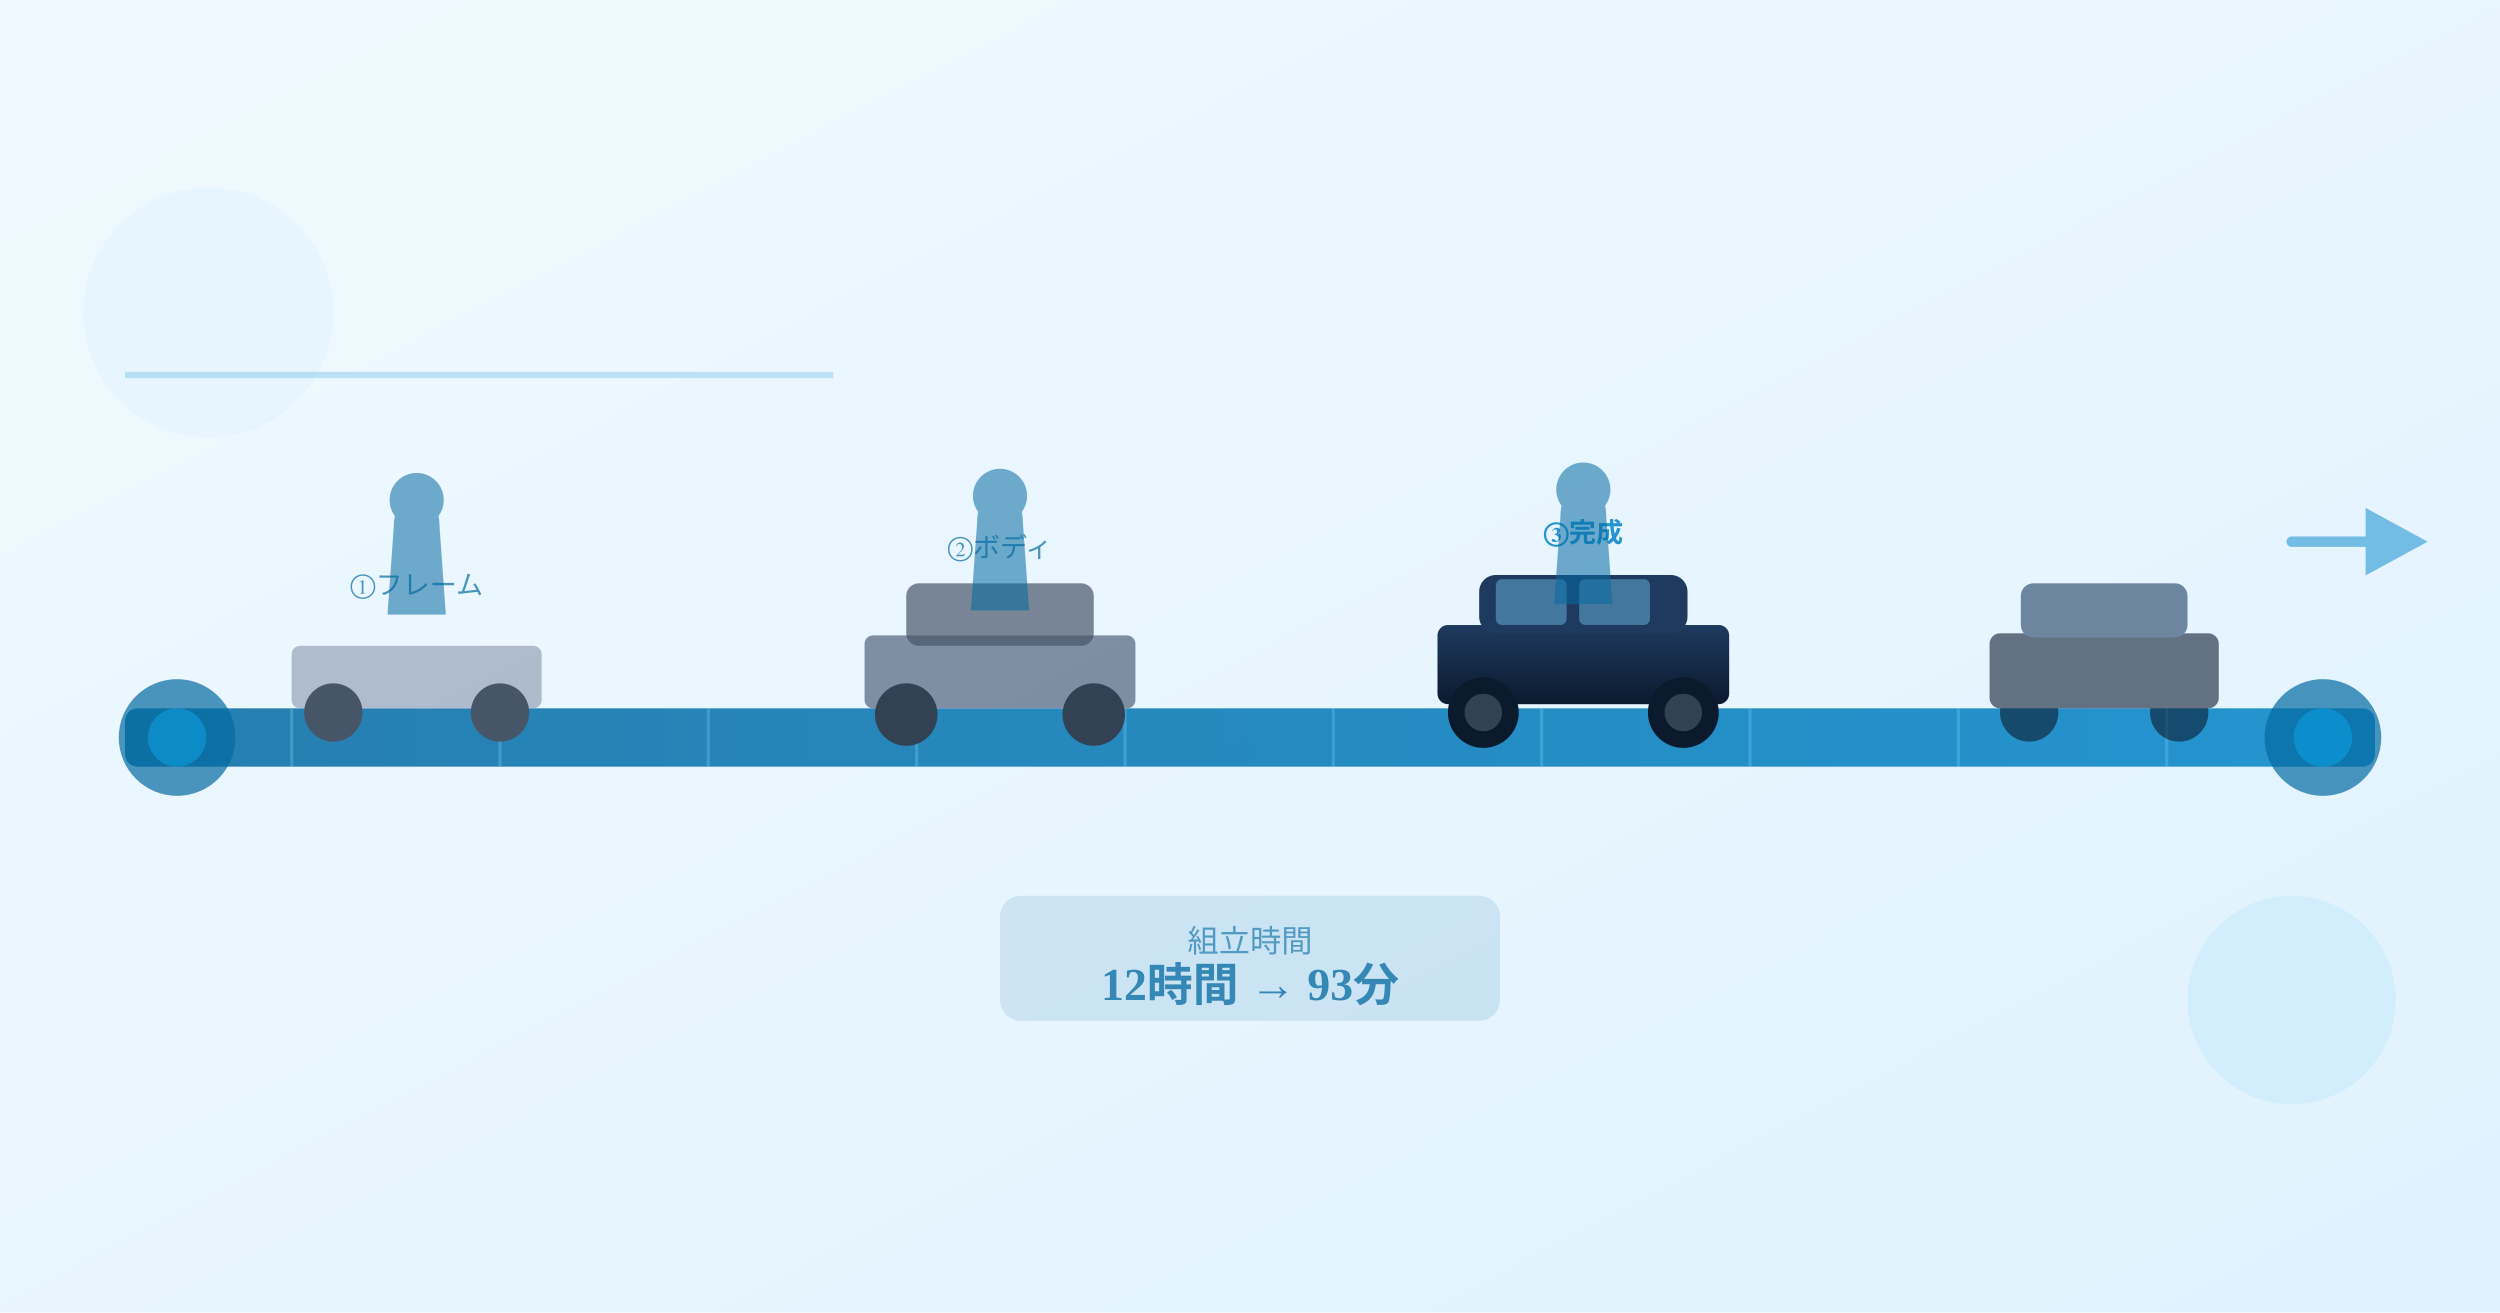
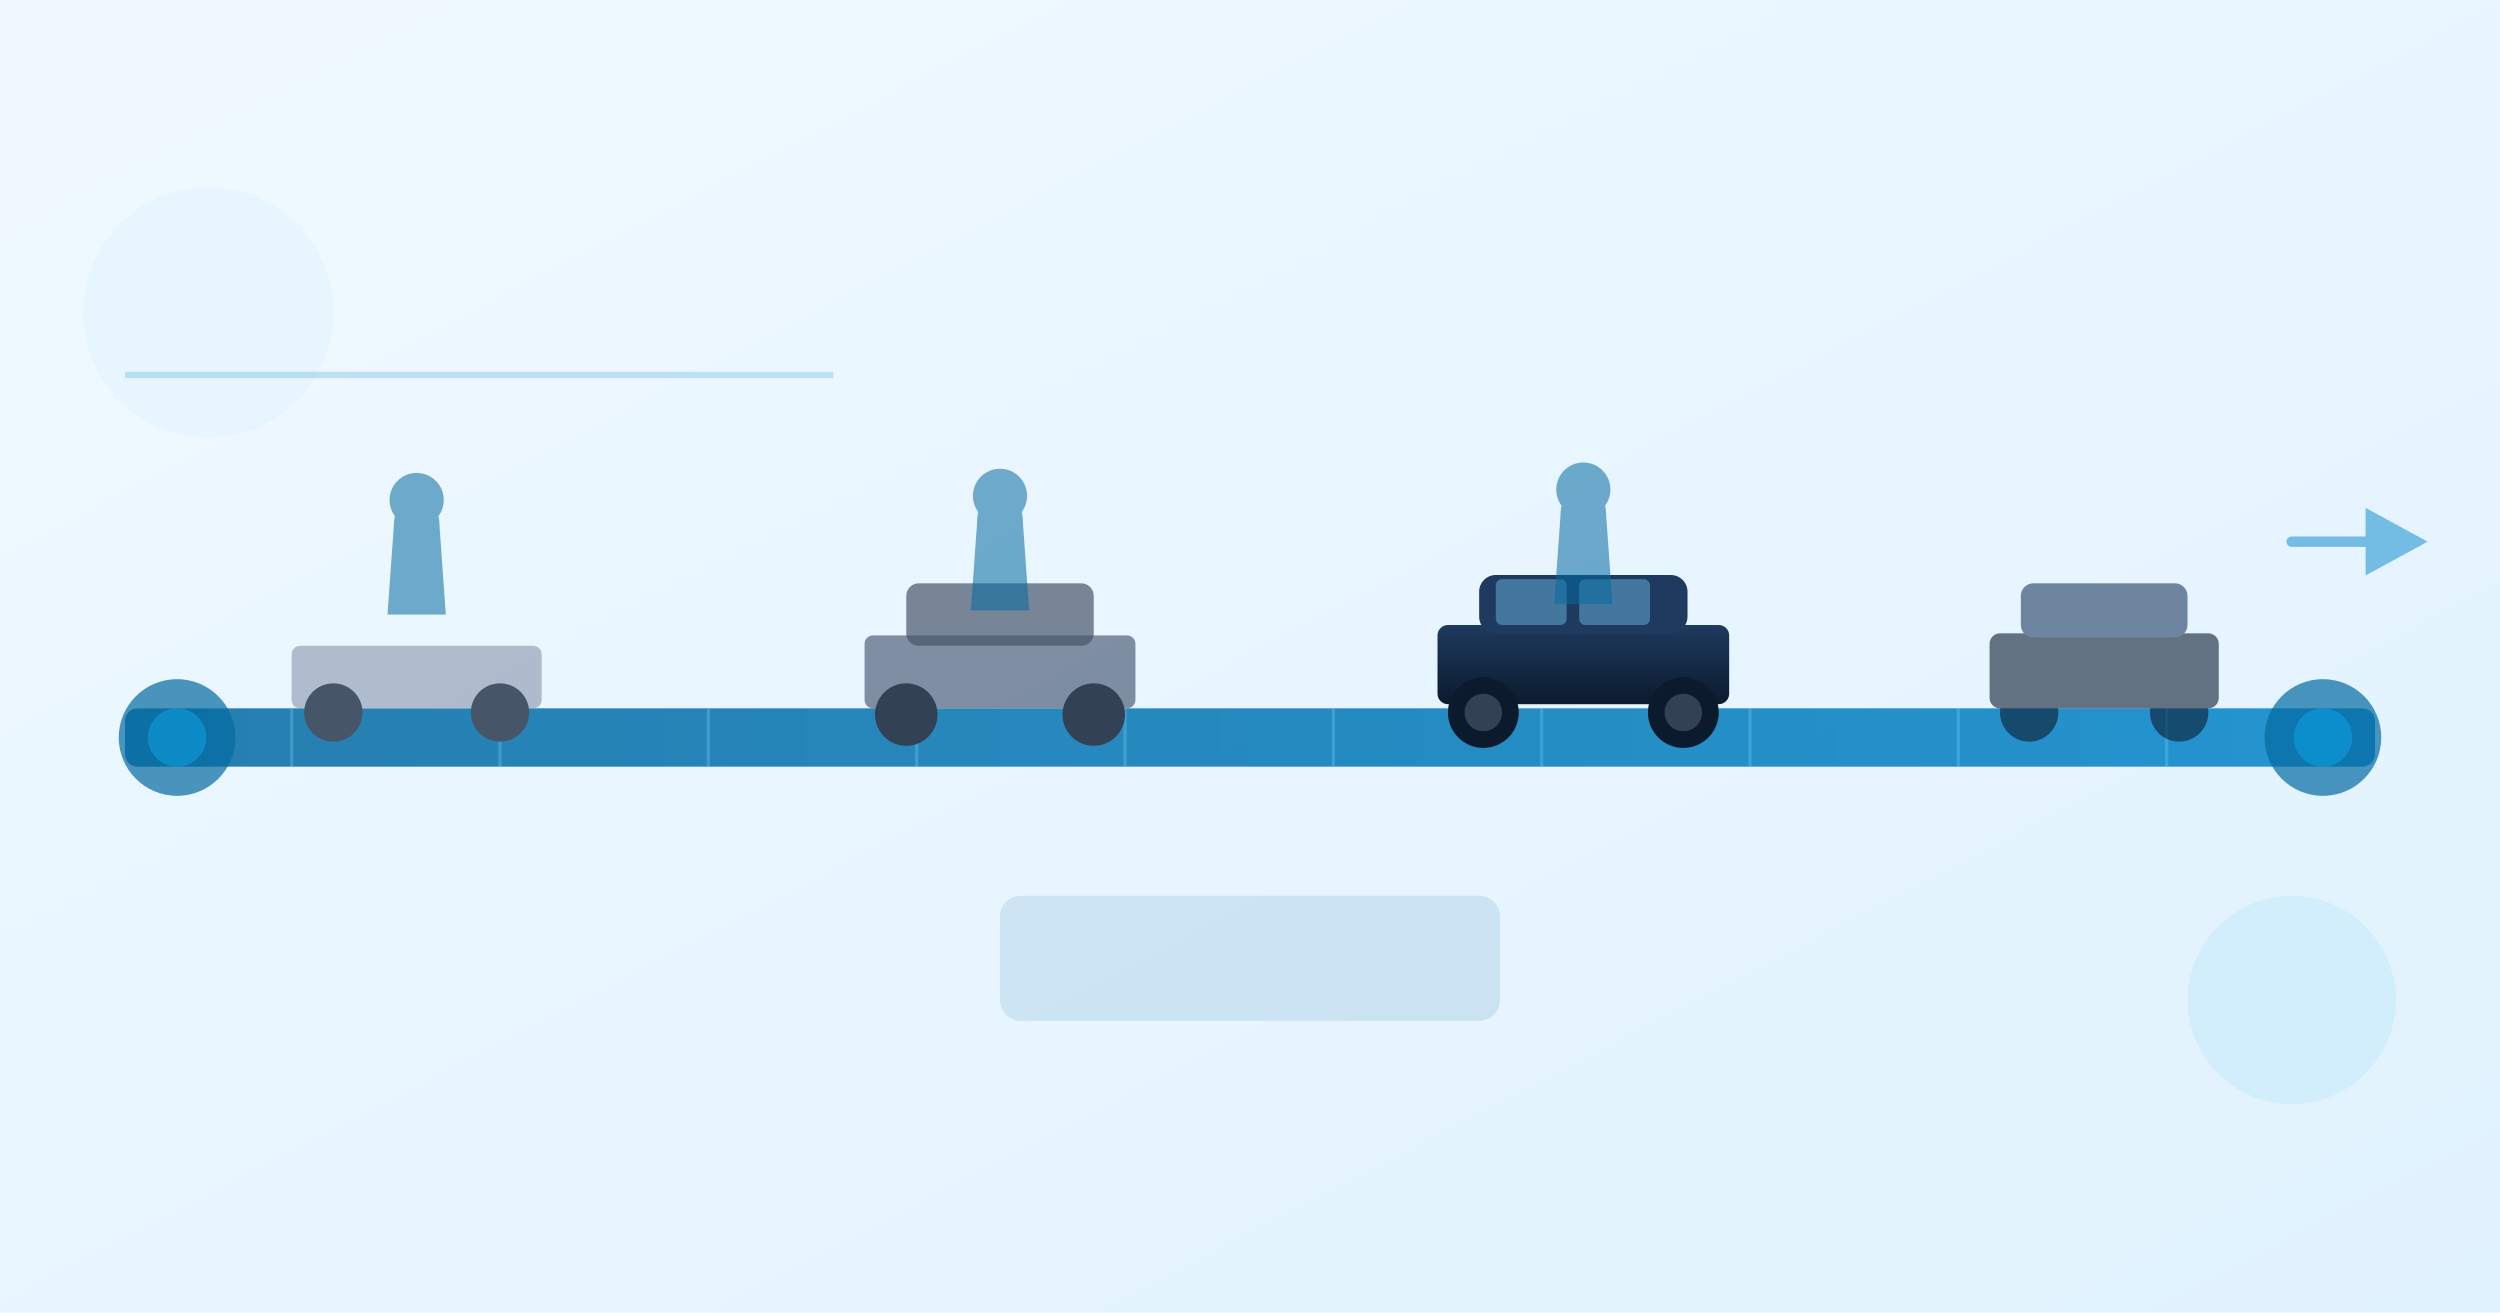
<svg xmlns="http://www.w3.org/2000/svg" width="1200" height="630" viewBox="0 0 1200 630">
  <defs>
    <linearGradient id="bgGrad" x1="0" y1="0" x2="1" y2="1">
      <stop offset="0%" stop-color="#f0f9ff" />
      <stop offset="100%" stop-color="#e0f2fe" />
    </linearGradient>
    <linearGradient id="beltGrad" x1="0" y1="0" x2="1" y2="0">
      <stop offset="0%" stop-color="#0369a1" />
      <stop offset="100%" stop-color="#0284c7" />
    </linearGradient>
    <linearGradient id="carGrad" x1="0" y1="0" x2="0" y2="1">
      <stop offset="0%" stop-color="#1e3a5f" />
      <stop offset="100%" stop-color="#0c1a2e" />
    </linearGradient>
  </defs>
  <rect width="1200" height="630" fill="url(#bgGrad)" />
  <rect x="60" y="340" width="1080" height="28" rx="6" fill="url(#beltGrad)" opacity="0.85" />
  <g stroke="#7dd3fc" stroke-width="1.5" opacity="0.3">
    <line x1="140" y1="340" x2="140" y2="368" />
    <line x1="240" y1="340" x2="240" y2="368" />
    <line x1="340" y1="340" x2="340" y2="368" />
    <line x1="440" y1="340" x2="440" y2="368" />
    <line x1="540" y1="340" x2="540" y2="368" />
    <line x1="640" y1="340" x2="640" y2="368" />
    <line x1="740" y1="340" x2="740" y2="368" />
    <line x1="840" y1="340" x2="840" y2="368" />
    <line x1="940" y1="340" x2="940" y2="368" />
    <line x1="1040" y1="340" x2="1040" y2="368" />
  </g>
  <circle cx="85" cy="354" r="28" fill="#0369a1" opacity="0.7" />
  <circle cx="1115" cy="354" r="28" fill="#0369a1" opacity="0.7" />
  <circle cx="85" cy="354" r="14" fill="#0ea5e9" opacity="0.5" />
  <circle cx="1115" cy="354" r="14" fill="#0ea5e9" opacity="0.5" />
  <g transform="translate(200, 290)">
    <rect x="-60" y="20" width="120" height="30" rx="4" fill="#94a3b8" opacity="0.7" />
    <circle cx="-40" cy="52" r="14" fill="#475569" />
    <circle cx="40" cy="52" r="14" fill="#475569" />
-     <text x="0" y="-5" text-anchor="middle" font-size="13" fill="#0369a1" opacity="0.7">①フレーム</text>
  </g>
  <g transform="translate(480, 285)">
    <rect x="-65" y="20" width="130" height="35" rx="4" fill="#64748b" opacity="0.8" />
    <rect x="-45" y="-5" width="90" height="30" rx="6" fill="#475569" opacity="0.7" />
    <circle cx="-45" cy="58" r="15" fill="#334155" />
    <circle cx="45" cy="58" r="15" fill="#334155" />
-     <text x="0" y="-18" text-anchor="middle" font-size="13" fill="#0369a1" opacity="0.7">②ボディ</text>
  </g>
  <g transform="translate(760, 278)">
    <rect x="-70" y="22" width="140" height="38" rx="5" fill="url(#carGrad)" />
    <rect x="-50" y="-2" width="100" height="28" rx="8" fill="#1e3a5f" />
    <rect x="-42" y="0" width="34" height="22" rx="3" fill="#7dd3fc" opacity="0.4" />
    <rect x="-2" y="0" width="34" height="22" rx="3" fill="#7dd3fc" opacity="0.4" />
    <circle cx="-48" cy="64" r="17" fill="#0c1a2e" />
    <circle cx="-48" cy="64" r="9" fill="#334155" />
    <circle cx="48" cy="64" r="17" fill="#0c1a2e" />
    <circle cx="48" cy="64" r="9" fill="#334155" />
-     <text x="0" y="-18" text-anchor="middle" font-size="13" fill="#0284c7" font-weight="bold" opacity="0.85">③完成</text>
  </g>
  <g transform="translate(1010, 282)" opacity="0.6">
    <rect x="-55" y="22" width="110" height="36" rx="5" fill="#0c1a2e" />
    <rect x="-40" y="-2" width="80" height="26" rx="6" fill="#1e3a5f" />
    <circle cx="-36" cy="60" r="14" fill="#0c1a2e" />
    <circle cx="36" cy="60" r="14" fill="#0c1a2e" />
  </g>
  <g stroke="#0284c7" stroke-width="5" stroke-linecap="round" fill="none" opacity="0.5">
    <line x1="1100" y1="260" x2="1160" y2="260" />
    <polygon points="1160,260 1138,248 1138,272" fill="#0284c7" />
  </g>
  <g fill="#0369a1" opacity="0.55">
    <circle cx="200" cy="240" r="13" />
    <path d="M 189 253 C 189 232 211 232 211 253 L 214 295 L 186 295 Z" />
    <circle cx="480" cy="238" r="13" />
    <path d="M 469 251 C 469 230 491 230 491 251 L 494 293 L 466 293 Z" />
    <circle cx="760" cy="235" r="13" />
    <path d="M 749 248 C 749 227 771 227 771 248 L 774 290 L 746 290 Z" />
  </g>
  <rect x="480" y="430" width="240" height="60" rx="10" fill="#0369a1" opacity="0.12" />
-   <text x="600" y="457" text-anchor="middle" font-size="15" fill="#0369a1" opacity="0.6">組立時間</text>
-   <text x="600" y="480" text-anchor="middle" font-size="22" fill="#0369a1" font-weight="bold" opacity="0.75">12時間 → 93分</text>
  <circle cx="100" cy="150" r="60" fill="#e0f2fe" opacity="0.5" />
  <circle cx="1100" cy="480" r="50" fill="#bae6fd" opacity="0.4" />
  <line x1="60" y1="180" x2="400" y2="180" stroke="#0284c7" stroke-width="3" opacity="0.2" />
</svg>
